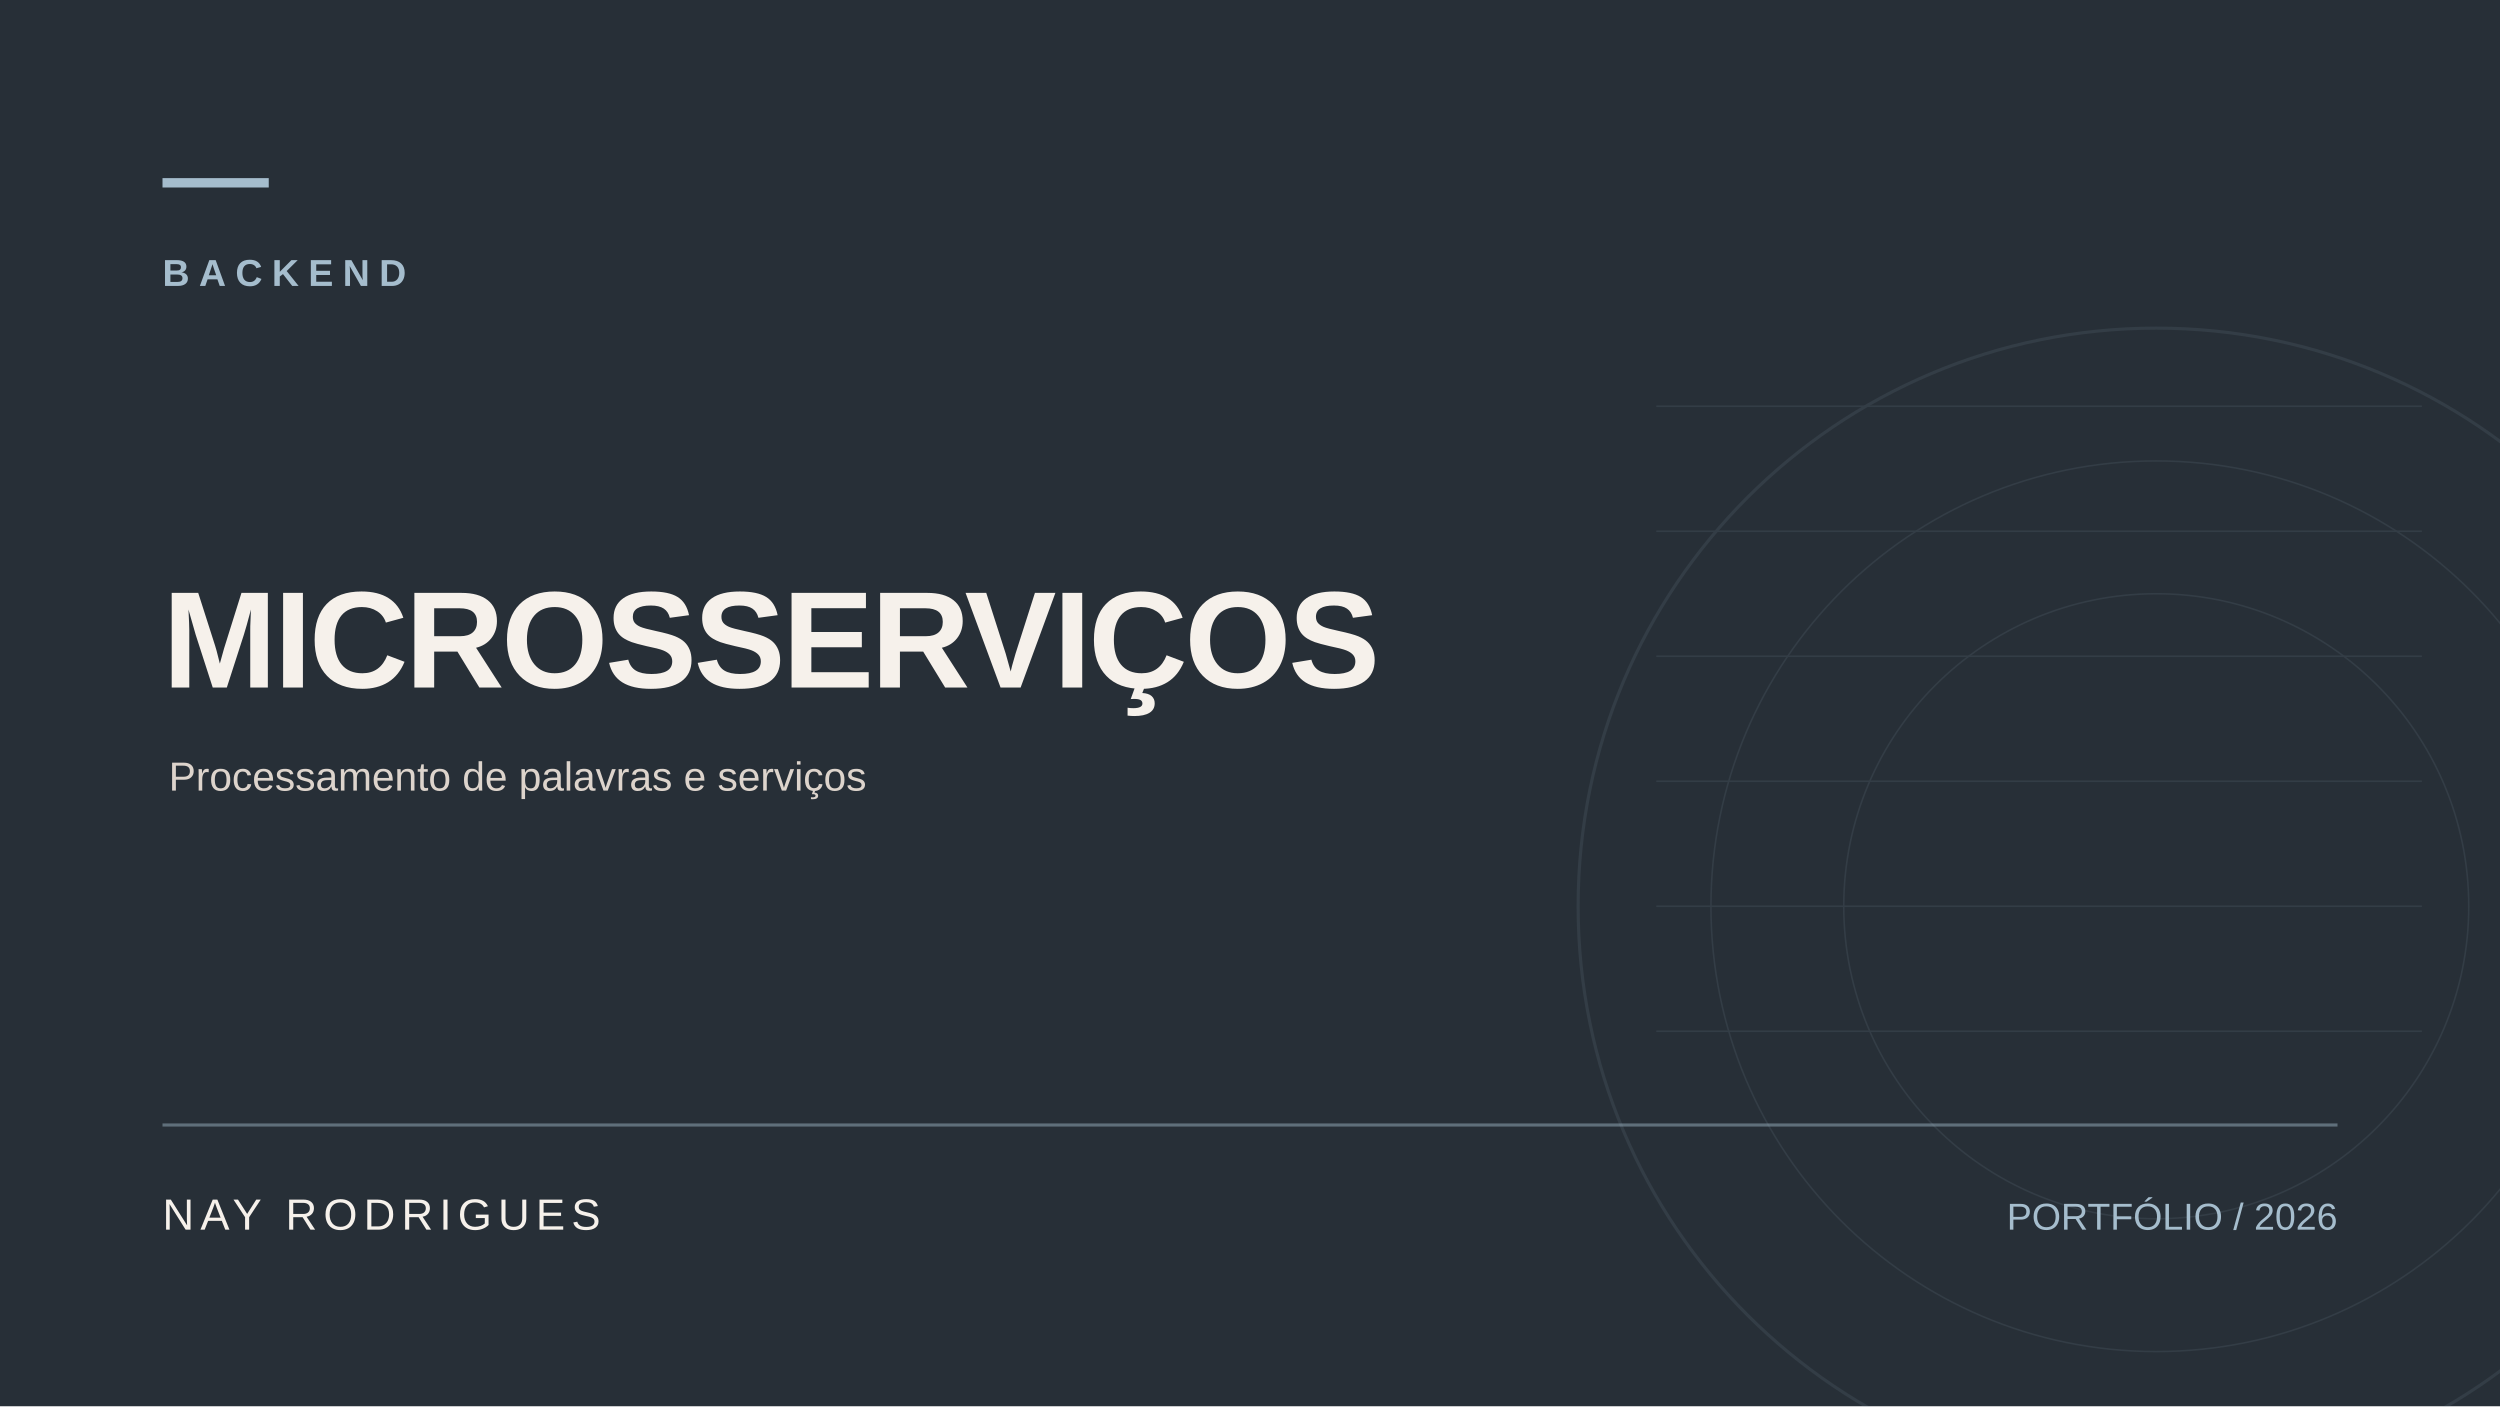
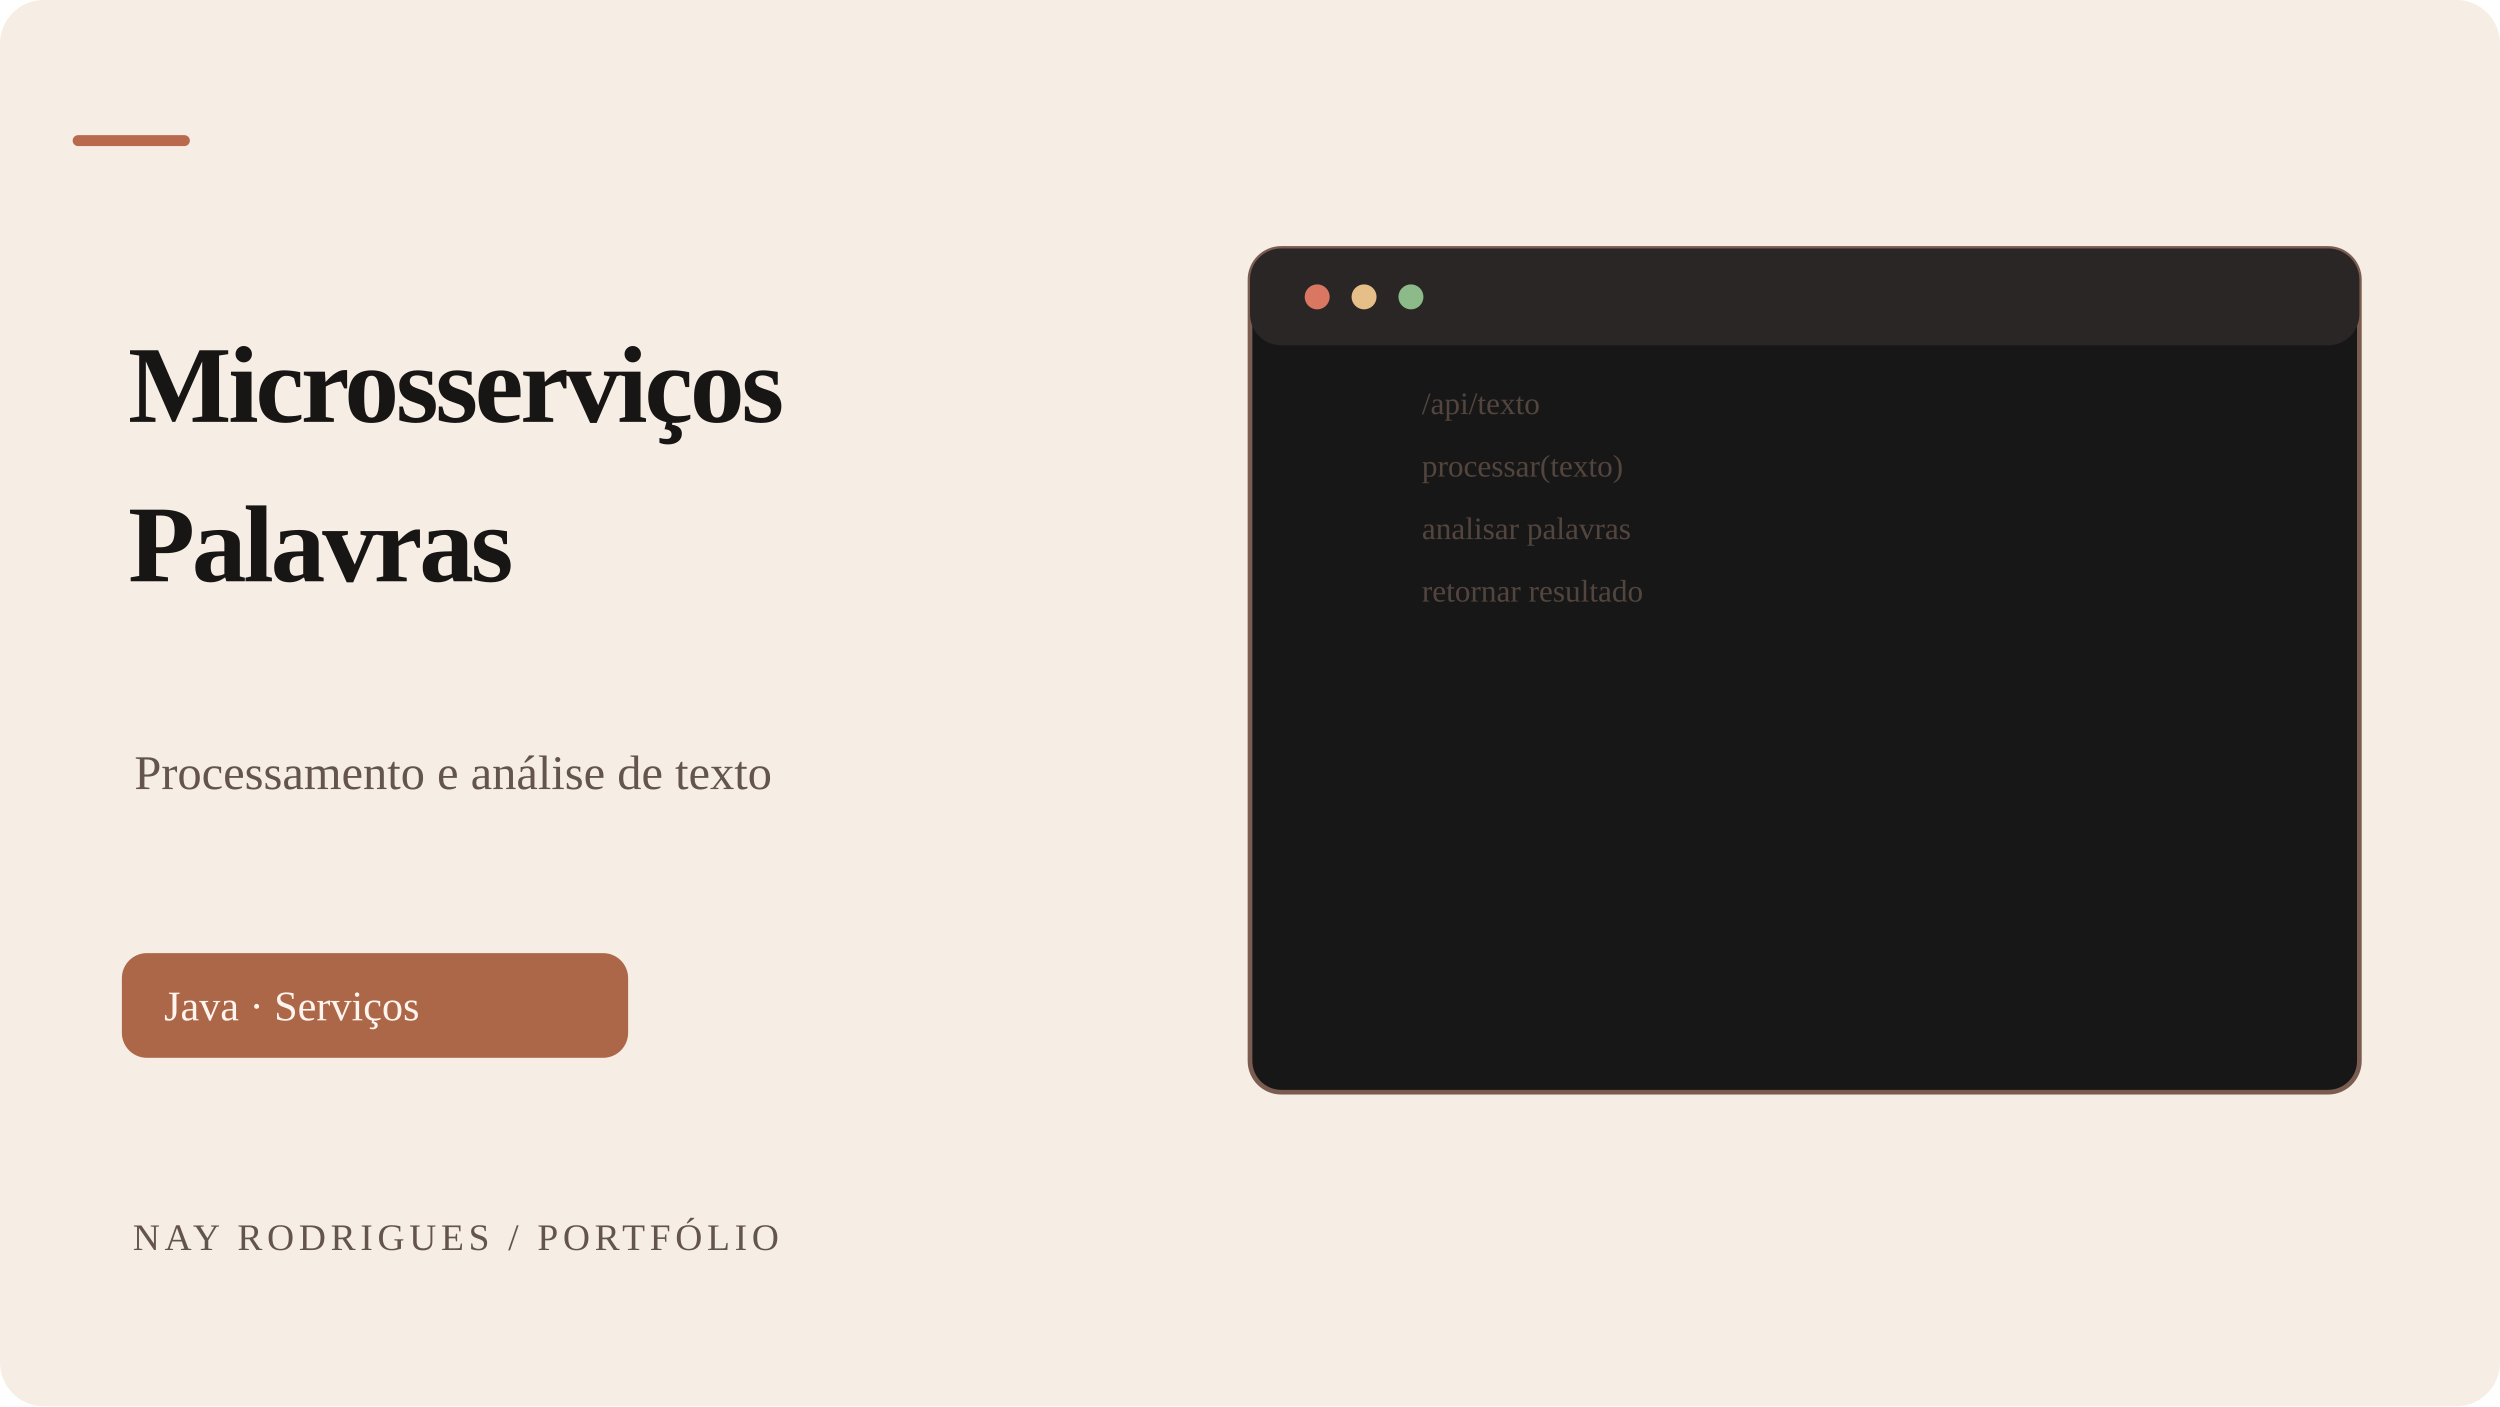
<svg xmlns="http://www.w3.org/2000/svg" width="1600" height="900" viewBox="0 0 1600 900">
-   <rect width="1600" height="900" fill="#272F37" />
-   <g opacity=".1" stroke="#A5BDCD" fill="none">
-     <circle cx="1380" cy="580" r="370" stroke-width="2" />
-     <circle cx="1380" cy="580" r="285" />
-     <circle cx="1380" cy="580" r="200" />
-     <path d="M1060 260 H1550 M1060 340 H1550 M1060 420 H1550 M1060 500 H1550 M1060 580 H1550 M1060 660 H1550" />
-   </g>
-   <rect x="104" y="114" width="68" height="6" fill="#A5BDCD" />
-   <text x="104" y="183" fill="#A5BDCD" font-family="Arial,Helvetica,sans-serif" font-size="24" font-weight="600" letter-spacing="6">BACKEND</text>
-   <text x="104" y="440" fill="#F6F1EB" font-family="Arial,Helvetica,sans-serif" font-size="88" font-weight="700" letter-spacing="-2">MICROSSERVIÇOS</text>
-   <text x="108" y="506" fill="#DDD4CC" font-family="Arial,Helvetica,sans-serif" font-size="26">Processamento de palavras e serviços</text>
-   <path d="M104 720 H1496" stroke="#A5BDCD" stroke-width="2" opacity=".45" />
-   <text x="104" y="787" fill="#F6F1EB" font-family="Arial,Helvetica,sans-serif" font-size="28" letter-spacing="4">NAY RODRIGUES</text>
-   <text x="1496" y="787" text-anchor="end" fill="#A5BDCD" font-family="Arial,Helvetica,sans-serif" font-size="24">PORTFÓLIO / 2026</text>
+   <rect width="1600" height="900" rx="28" fill="#F6EDE5" />
+   <path d="M50 90 H118" stroke="#B9694C" stroke-width="7" stroke-linecap="round" />
+   <text x="82" y="270" font-size="70" font-weight="700" fill="#181615" letter-spacing="-2">Microsserviços</text>
+   <text x="82" y="372" font-size="70" font-weight="700" fill="#181615" letter-spacing="-2">Palavras</text>
+   <text x="86" y="505" font-size="31" fill="#63544E">Processamento e análise de texto</text>
+   <rect x="78" y="610" width="324" height="67" rx="16" fill="#AC6748" />
+   <text x="105" y="653" font-size="27" fill="#FFF4EE">Java · Serviços</text>
+   <text x="85" y="800" font-size="24" letter-spacing="3" fill="#63544E">NAY RODRIGUES / PORTFÓLIO</text>
+   <rect x="800" y="159" width="710" height="540" rx="20" fill="#181717" stroke="#7A5C50" stroke-width="3" />
+   <rect x="800" y="159" width="710" height="62" rx="20" fill="#292625" />
+   <circle cx="843" cy="190" r="8" fill="#D97763" />
+   <circle cx="873" cy="190" r="8" fill="#E6BE88" />
+   <circle cx="903" cy="190" r="8" fill="#8CBA88" />
+   <text x="910" y="265" font-size="20" fill="#52453E">/api/texto</text>
+   <text x="910" y="305" font-size="20" fill="#52453E">processar(texto)</text>
+   <text x="910" y="345" font-size="20" fill="#52453E">analisar palavras</text>
+   <text x="910" y="385" font-size="20" fill="#52453E">retornar resultado</text>
</svg>
